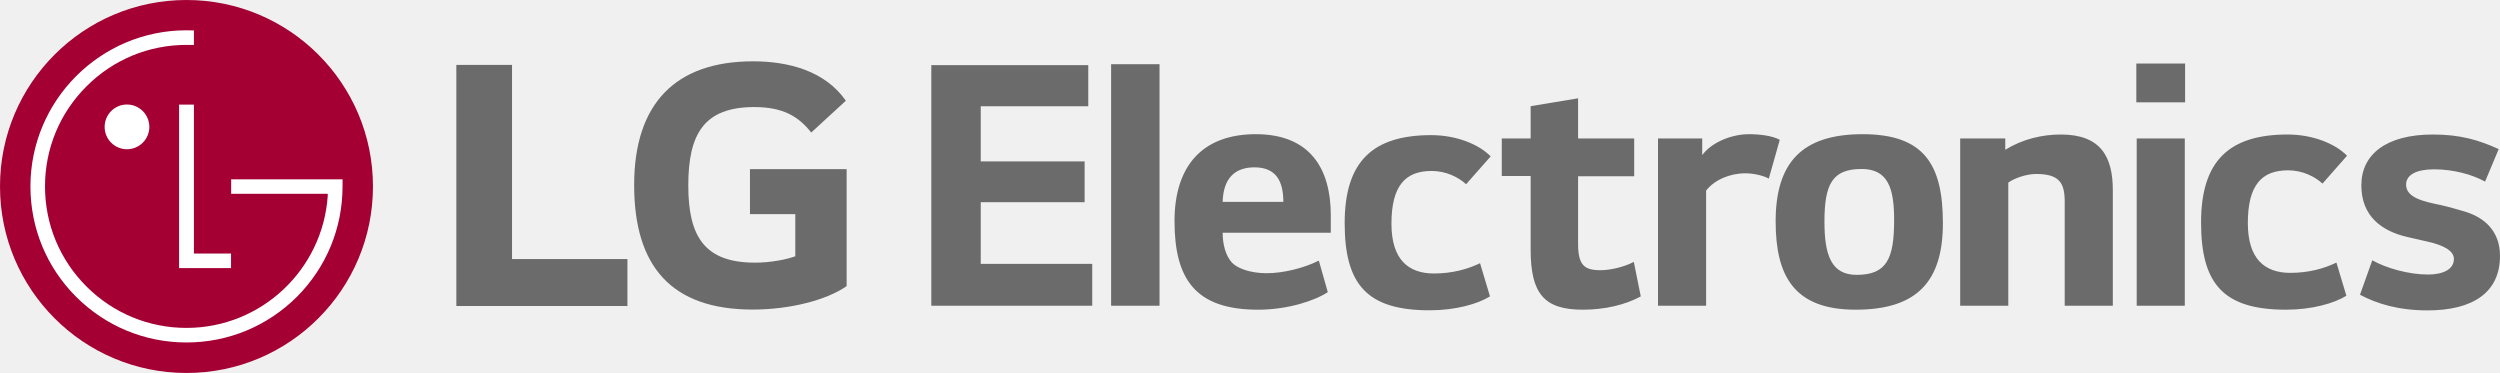
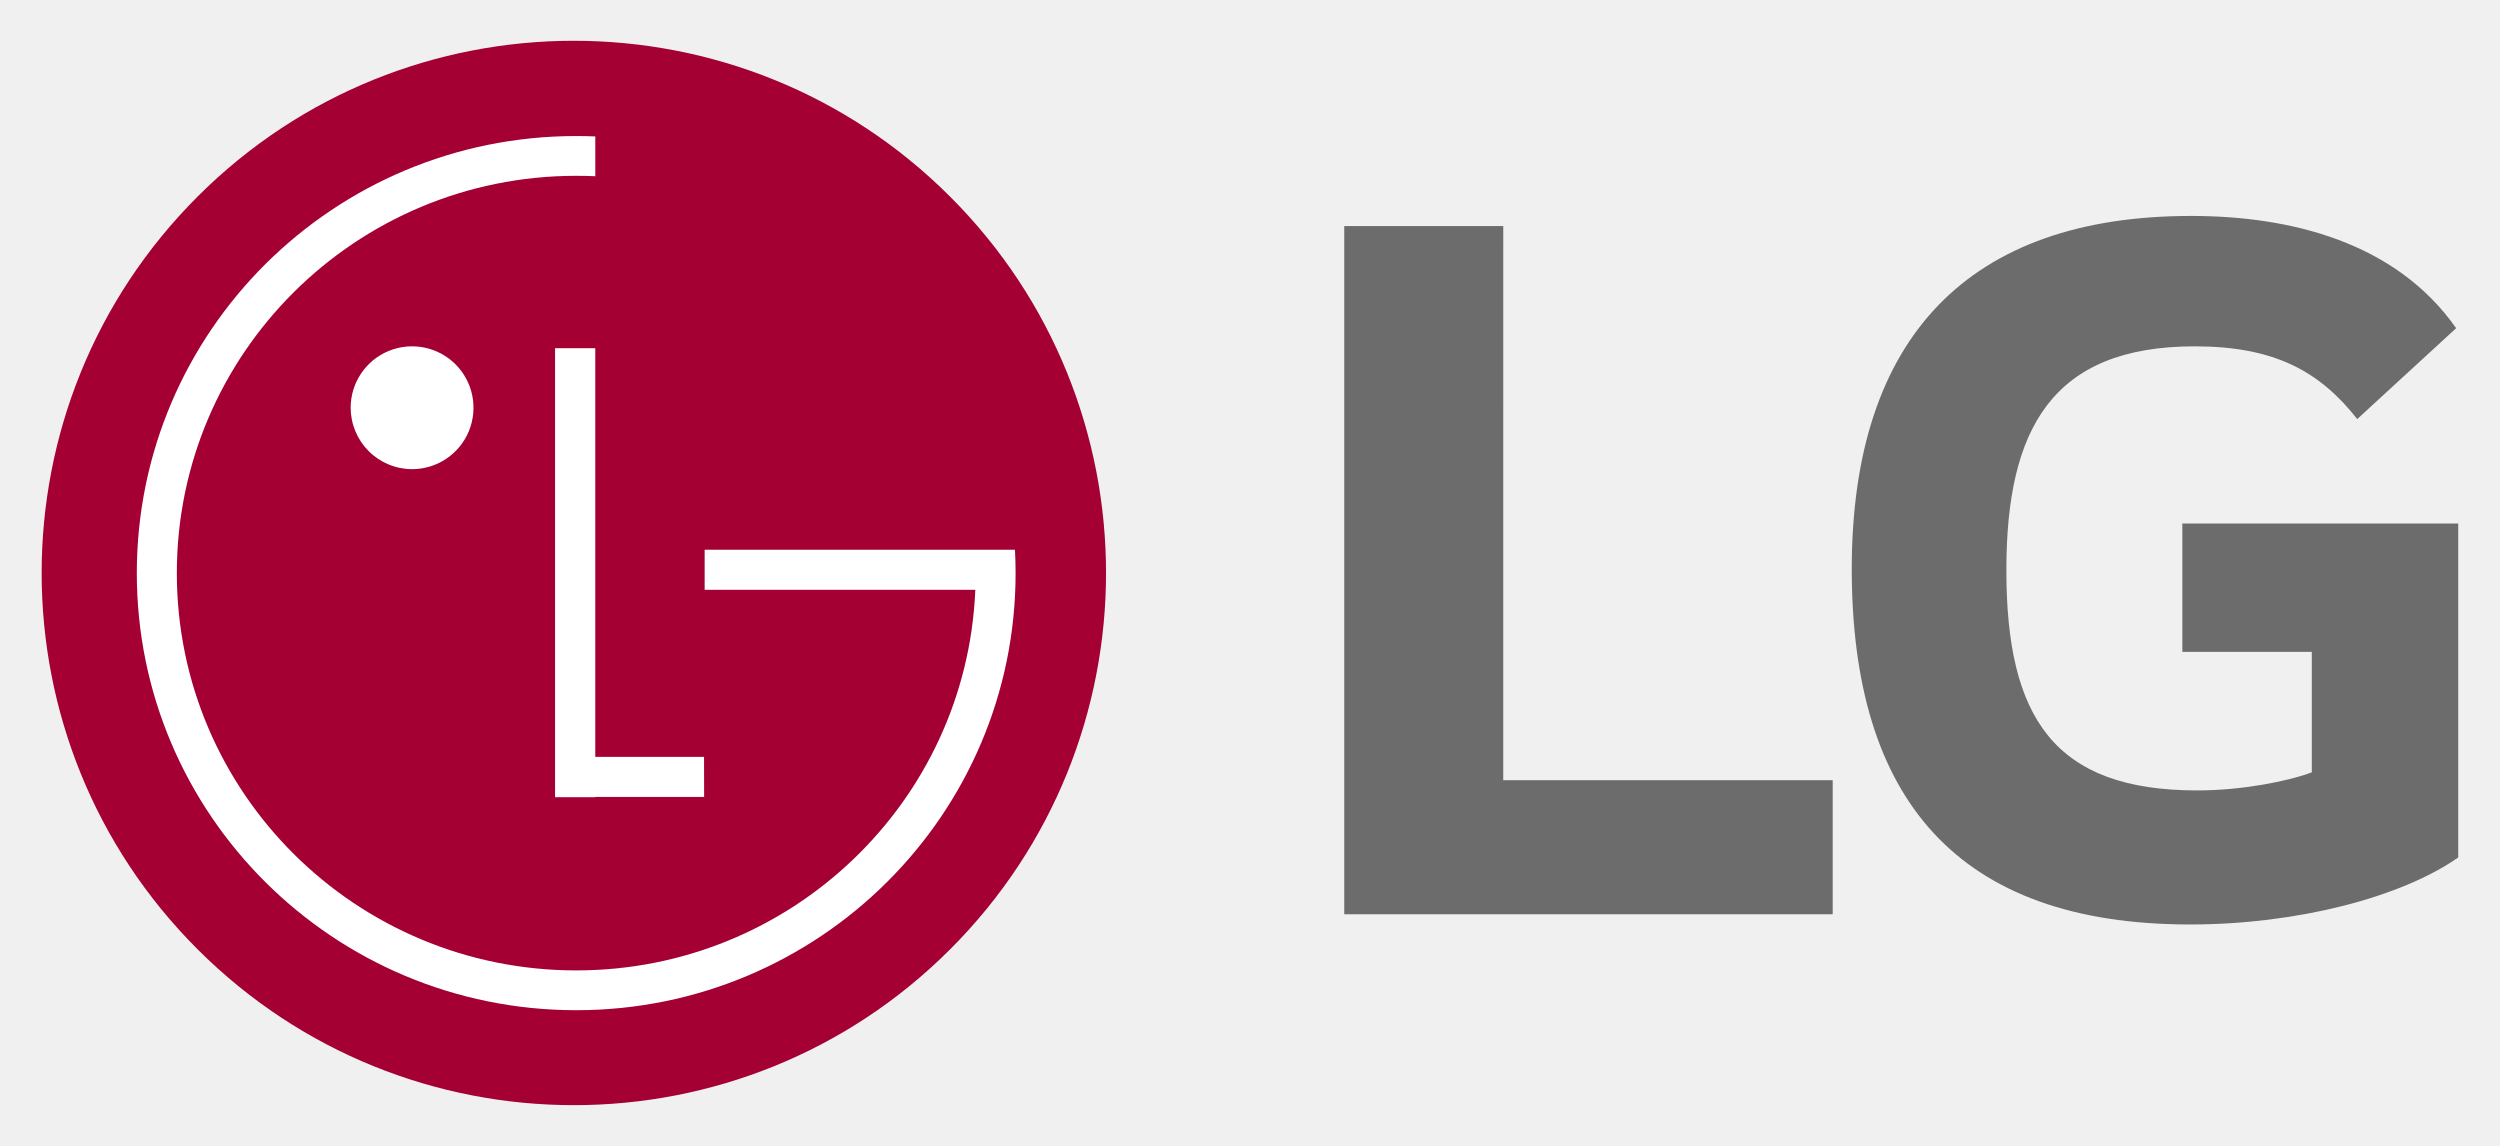
- <svg xmlns="http://www.w3.org/2000/svg" data-name="Layer 1" viewBox="0 0 5076.06 757.29">
-   <defs>
-     <style>
-       .cls-1 {
-         fill: #fff;
-       }
-       .cls-2 {
-         fill: #a50034;
-       }
-       .cls-3 {
-         fill: #6b6b6b;
-       }
-     </style>
-   </defs>
-   <path class="cls-2" d="M378.64,757.29c209.16,0,378.64-169.65,378.64-378.7S587.8,0,378.64,0,0,169.44,0,378.59s169.54,378.7,378.64,378.7" />
-   <polygon class="cls-1" points="363.61 212.41 363.61 544.34 469.1 544.34 469.1 514.79 393.73 514.79 393.73 212.41 363.61 212.41" />
-   <path class="cls-1" d="M257.77,303.02c25.12,0,45.46-20.35,45.46-45.34s-20.35-45.47-45.46-45.47-45.32,20.36-45.32,45.47,20.4,45.34,45.32,45.34" />
-   <path class="cls-1" d="M393.73,61.79c-3.87-.17-11.42-.28-15.06-.28-174.68,0-316.86,142.22-316.86,317,0,84.67,32.88,164.18,92.64,224.03,60.07,59.89,139.7,92.82,224.22,92.82s164.18-32.93,224.24-92.82c59.71-59.85,92.6-139.36,92.6-224.03v-14.47l-12.63.1h-213.55v29.42h196.11v4.26c-10.07,149.47-134.84,267.96-286.77,267.96-76.71,0-148.83-29.86-203.1-84.1-54.3-54.26-84.19-126.44-84.19-203.16s29.89-148.93,84.19-203.15c54.27-54.37,126.4-84.21,203.1-84.21,3.47,0,11.62.07,15.06.15v-29.51Z" />
-   <polygon class="cls-3" points="1039.65 131.77 926.56 131.77 926.56 621.32 1273.95 621.32 1273.95 526 1039.65 526 1039.65 131.77" />
-   <path class="cls-3" d="M1522.74,434.74h92.04v85.56c-16.92,6.49-50.01,12.99-81.5,12.99-101.82,0-135.76-51.74-135.76-156.77s32.28-159.14,134.09-159.14c56.54,0,88.88,17.79,115.51,51.7l70.34-64.57c-42.83-61.41-118-80-188.28-80-158.35,0-241.58,86.43-241.58,251.19s75.13,252.85,240.78,252.85c75.9,0,150.23-19.36,190.67-47.65v-237.49h-196.31v91.32Z" />
-   <path class="cls-3" d="M1890.95,132.26v488.5h326.76v-84.94h-226.4v-125.28h210.94v-82.87h-210.94v-111.86h218.35v-83.54h-318.71ZM2256.03,620.76h98.31V130.29h-98.31v490.47ZM2702.08,437.37c0-97.03-43.78-164.92-152.27-164.92s-165.05,64.61-165.05,176.46c0,118.58,43.14,179.91,169.72,179.91,60.02,0,115.22-18.2,141.51-35.65l-18.19-64.08c-28.96,14.8-71.45,25.63-105.72,25.63s-59.99-10.09-70.79-21.61c-12.79-14.12-18.79-37.03-18.79-60.6h219.58v-35.15ZM2605.7,409.86h-123.2c1.31-47.15,24.16-70.08,64.61-70.08,44.55,0,58.59,28.95,58.59,70.08M3026.68,317.5c-23.6-24.28-69.41-43.14-120.63-43.14-119.26,0-175.8,53.9-175.8,178.52s45.13,177.16,172.43,177.16c52.56,0,97.7-12.75,122.64-28.25l-20.22-67.4c-24.9,12.16-56.59,20.89-93.6,20.89-52.56,0-86.26-28.95-86.26-101.01,0-78.15,28.96-107.15,81.52-107.15,28.93,0,53.83,12.13,70.05,26.97l49.89-56.59ZM3318.09,281.11h-113.9v-81.47l-96.33,15.92v65.55h-58.62v76.2h58.62v149.55c0,89.6,27.61,121.95,105.76,121.95,43.82,0,85.59-9.44,117.86-26.96l-14.12-70.09c-20.86,10.82-48.52,16.88-68.01,16.88-33.03,0-45.16-10.82-45.16-53.9v-136.78h113.9v-76.86ZM3366.46,281.11v339.65h97.67v-233.83c16.85-21.5,47.79-35.04,79.48-35.04,17.55,0,37.04,4.73,47.8,10.77l22.29-78.82c-14.86-8.07-39.75-11.39-62.65-11.39-33.03,0-73.96,14.75-94.86,42.39l.03-33.73h-89.77ZM3781.87,272.45c-124.02,0-176.56,58.57-176.56,177.12,0,111.21,37.78,179.24,162.42,179.24s177.15-57.27,177.15-175.85-37.7-180.51-163.01-180.51M3845.88,446.92c0,78.16-14.85,111.15-76.16,111.15-51.21,0-65.32-39.77-65.32-107.81,0-76.78,16.14-107.15,75.44-107.15,54.56,0,66.04,40.5,66.04,103.81M3980.02,281.11v339.65h97.67v-250c12.16-8.77,36.41-17.52,56.65-17.52,47.8,0,57.88,18.9,57.88,56.62v210.9h97.69v-234.47c0-68.07-24.24-113.2-105.76-113.2-37.74,0-77.59,9.4-112.61,31.01v-22.99h-91.52ZM4337.65,207.72h99.04v-78.77h-99.04v78.77ZM4338.4,620.76h97.66v-339.59h-97.66v339.59ZM4765.48,316.21c-23.55-24.28-69.36-43.12-120.57-43.12-119.22,0-175.82,53.88-175.82,178.52s45.14,177.2,172.44,177.2c52.51,0,97.72-12.81,122.61-28.31l-20.19-67.39c-24.95,12.17-56.55,20.91-93.66,20.91-52.56,0-86.23-28.95-86.23-101.06,0-78.13,28.96-107.14,81.54-107.14,28.99,0,53.83,12.14,70.09,26.96l49.79-56.57ZM5073.42,302.75c-39.81-18.23-78.15-29.66-133.38-29.66-95.03,0-145.52,40.39-145.52,103.11s41.04,92.93,93.63,105.06l38.38,8.75c34.36,7.45,55.93,18.89,55.93,35.72,0,20.92-21.58,31.68-52.51,31.68-39.08,0-84.94-12.81-113.22-28.98l-24.95,70c34.37,18.25,77.51,31.79,137.45,31.79,90.92,0,146.83-35.82,146.83-110.59,0-49.82-30.92-78.12-72.02-90.27-11.46-3.36-32.37-9.42-47.18-12.75-35.71-7.45-71.48-14.88-71.48-41.79,0-20.22,21.62-31.01,56.65-31.01,39.08,0,76.83,10.12,103.73,24.9l27.66-65.97Z" />
+ <svg xmlns="http://www.w3.org/2000/svg" viewBox="0 0 600 275">
+   <path d="m523.76 156.45h31.071v28.903c-5.702 2.175-16.894 4.35-27.504 4.35-34.368 0-45.797-17.446-45.797-52.874 0-33.811 10.881-53.708 45.216-53.708 19.135 0 29.991 6.004 38.99 17.453l23.741-21.811c-14.497-20.672-39.8-26.937-63.557-26.937-53.413-0.021-81.498 29.113-81.498 84.721 0 55.332 25.377 85.327 81.212 85.327 25.639 0 50.697-6.526 64.343-16.09v-80.138h-66.216zm-162.98 30.804h79.071v32.166h-117.23v-165.17h38.162z" fill="#6b6c6b" />
+   <path d="m228.04 227.83c49.881-49.881 49.878-130.76-0.005-180.63-49.883-49.879-130.76-49.885-180.63-0.005-49.881 49.88-49.878 130.76 0.005 180.63 49.882 49.883 130.76 49.885 180.63 0.006z" fill="#a50034" />
+   <path d="m98.971 112.6c2.912-0.014 5.755-0.891 8.17-2.52 2.414-1.628 4.293-3.935 5.397-6.63 1.105-2.695 1.387-5.657 0.81-8.511-0.578-2.855-1.987-5.475-4.051-7.529-2.065-2.054-4.692-3.451-7.549-4.014-2.857-0.563-5.817-0.267-8.507 0.851-2.69 1.118-4.988 3.007-6.604 5.431-1.617 2.422-2.479 5.269-2.479 8.182 0.004 1.94 0.391 3.861 1.138 5.652 0.748 1.792 1.84 3.418 3.215 4.787 1.376 1.369 3.008 2.453 4.802 3.191 1.795 0.739 3.717 1.116 5.658 1.111zm135.1 28.96h-64.955v-9.622h74.475c0.101 1.864 0.152 3.726 0.152 5.612 0 57.936-47.218 104.9-105.45 104.9-58.234 0-105.46-46.935-105.46-104.9 0-57.96 47.211-104.9 105.45-104.9 1.537 0 3.067 0.031 4.59 0.094v9.55c-1.522-0.068-3.047-0.101-4.576-0.101-52.931 0-95.856 42.694-95.856 95.348 0 52.655 42.919 95.357 95.856 95.357 51.482 0 93.54-40.395 95.766-91.07zm-65.103 40.085h-26.104v-98.073h-9.651v107.76h9.673v-0.065h26.104z" fill="#fff" />
</svg>
